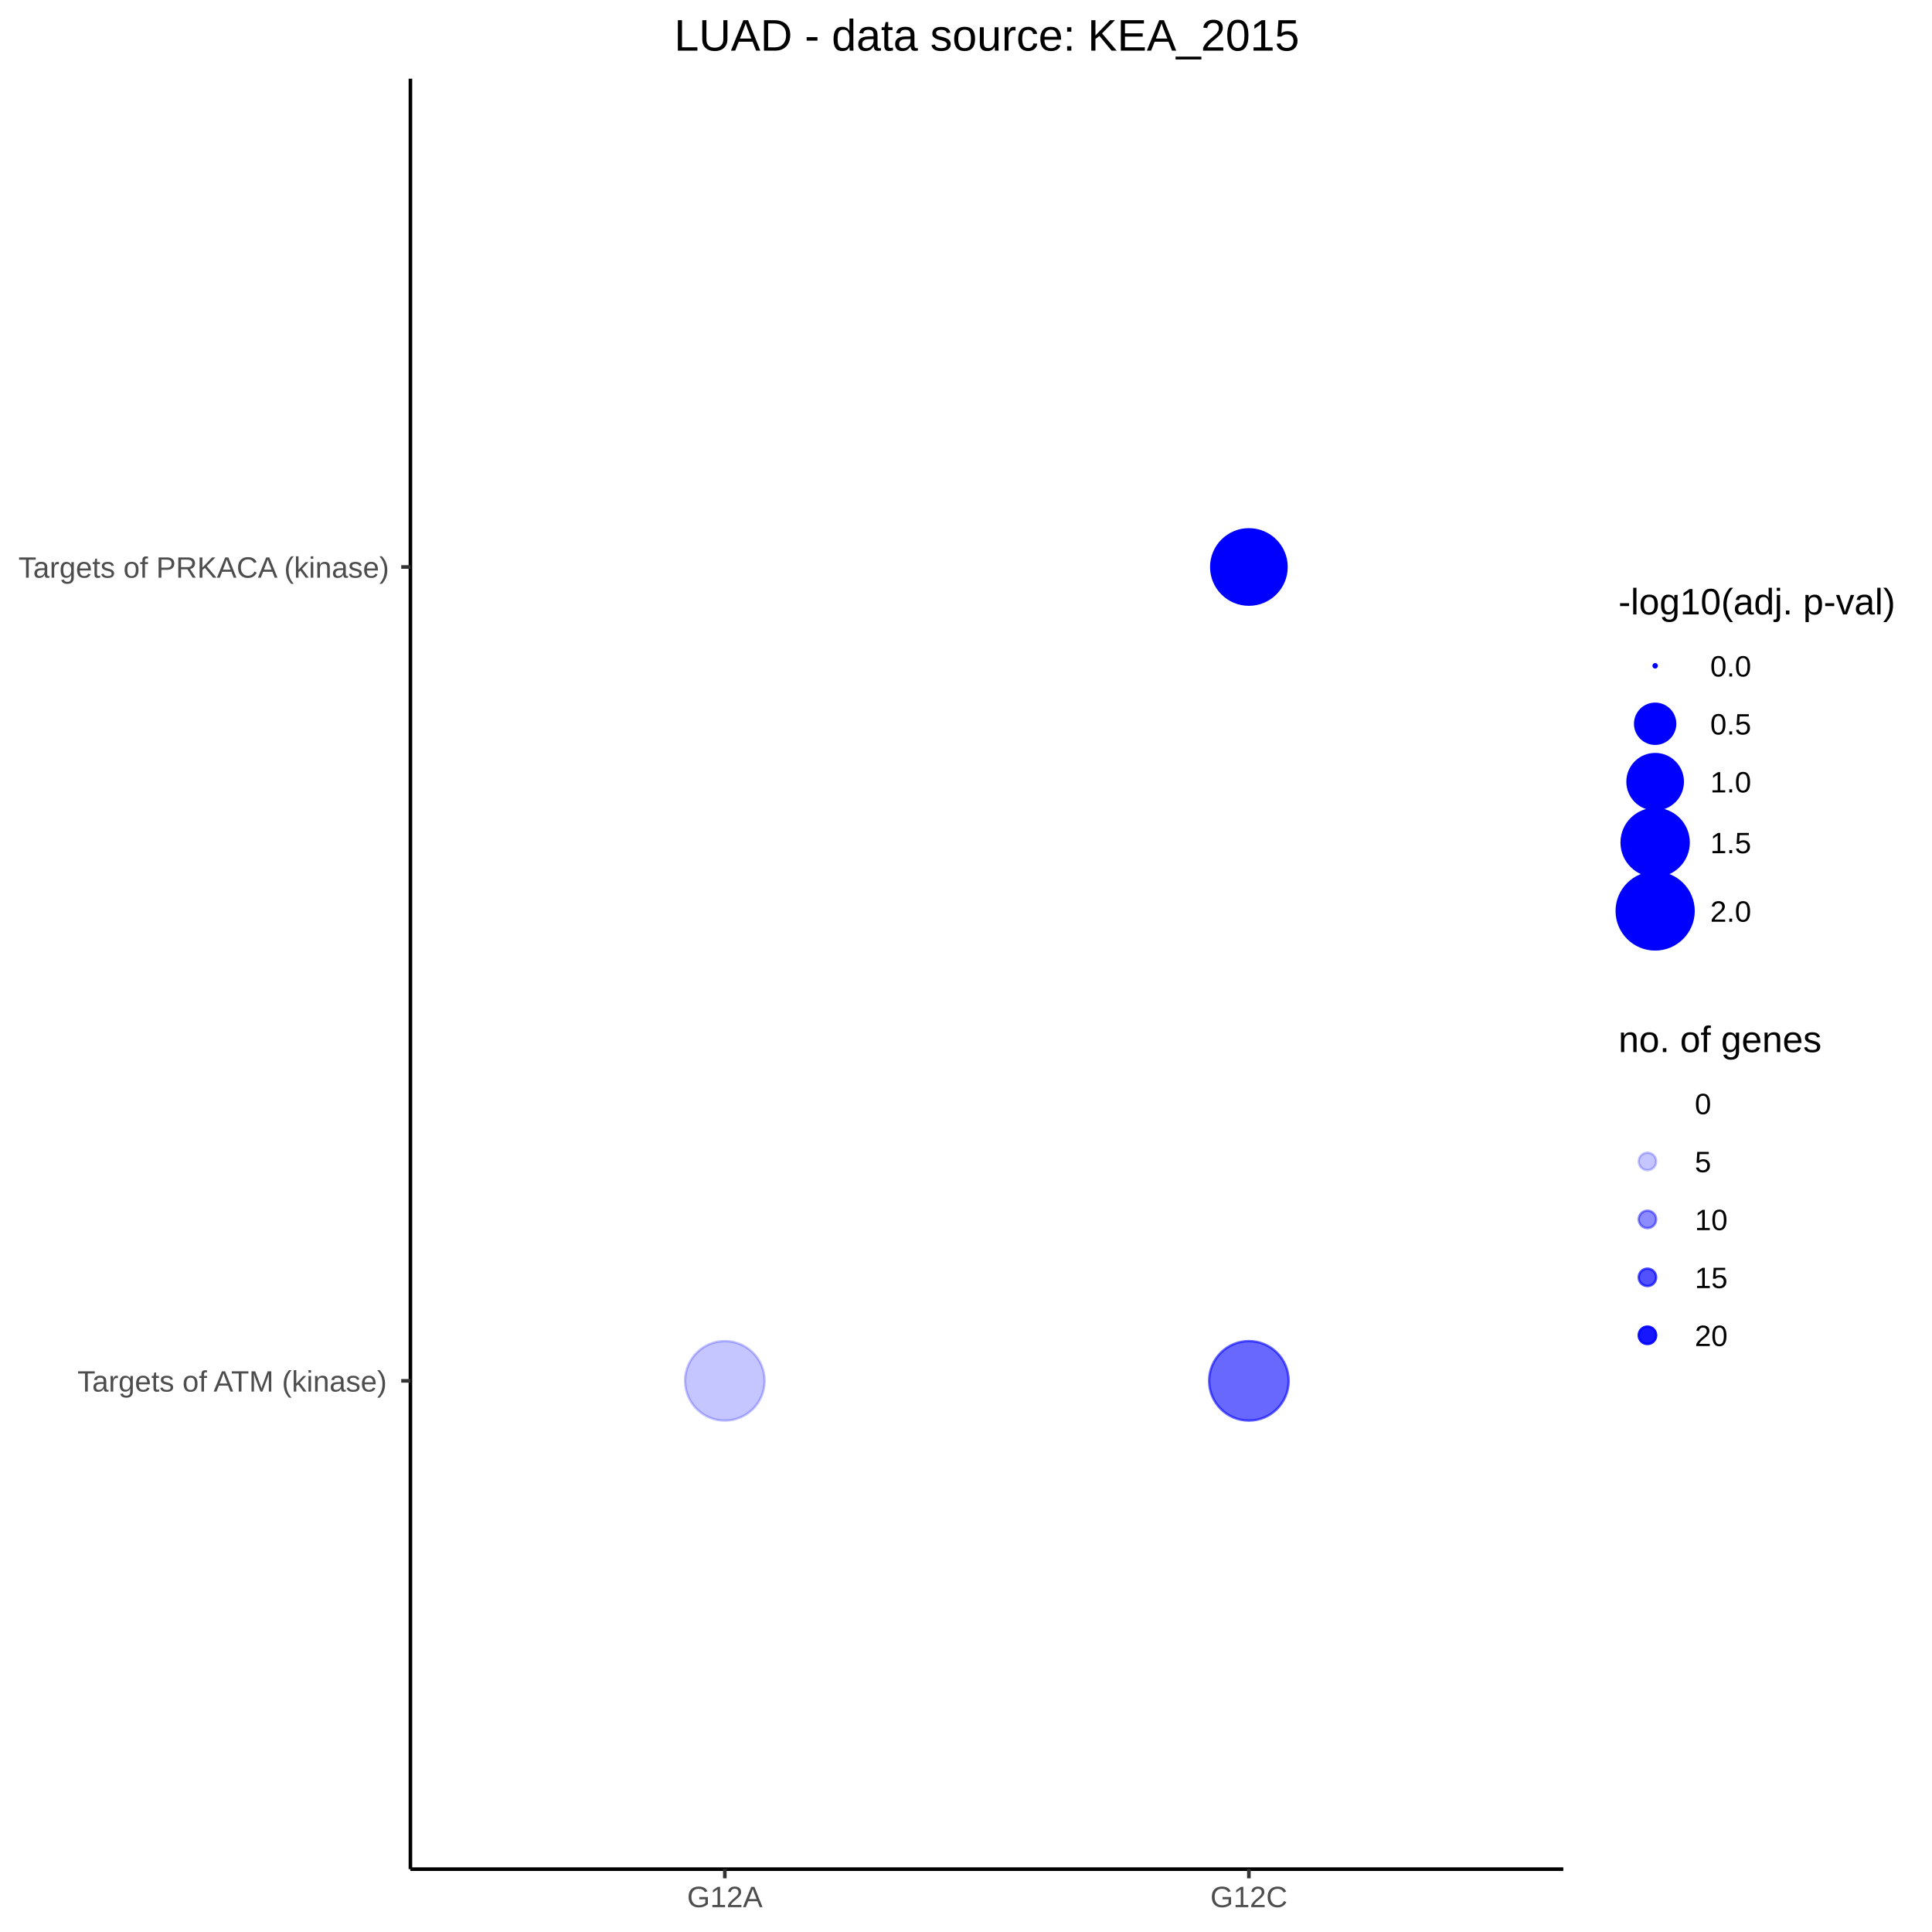
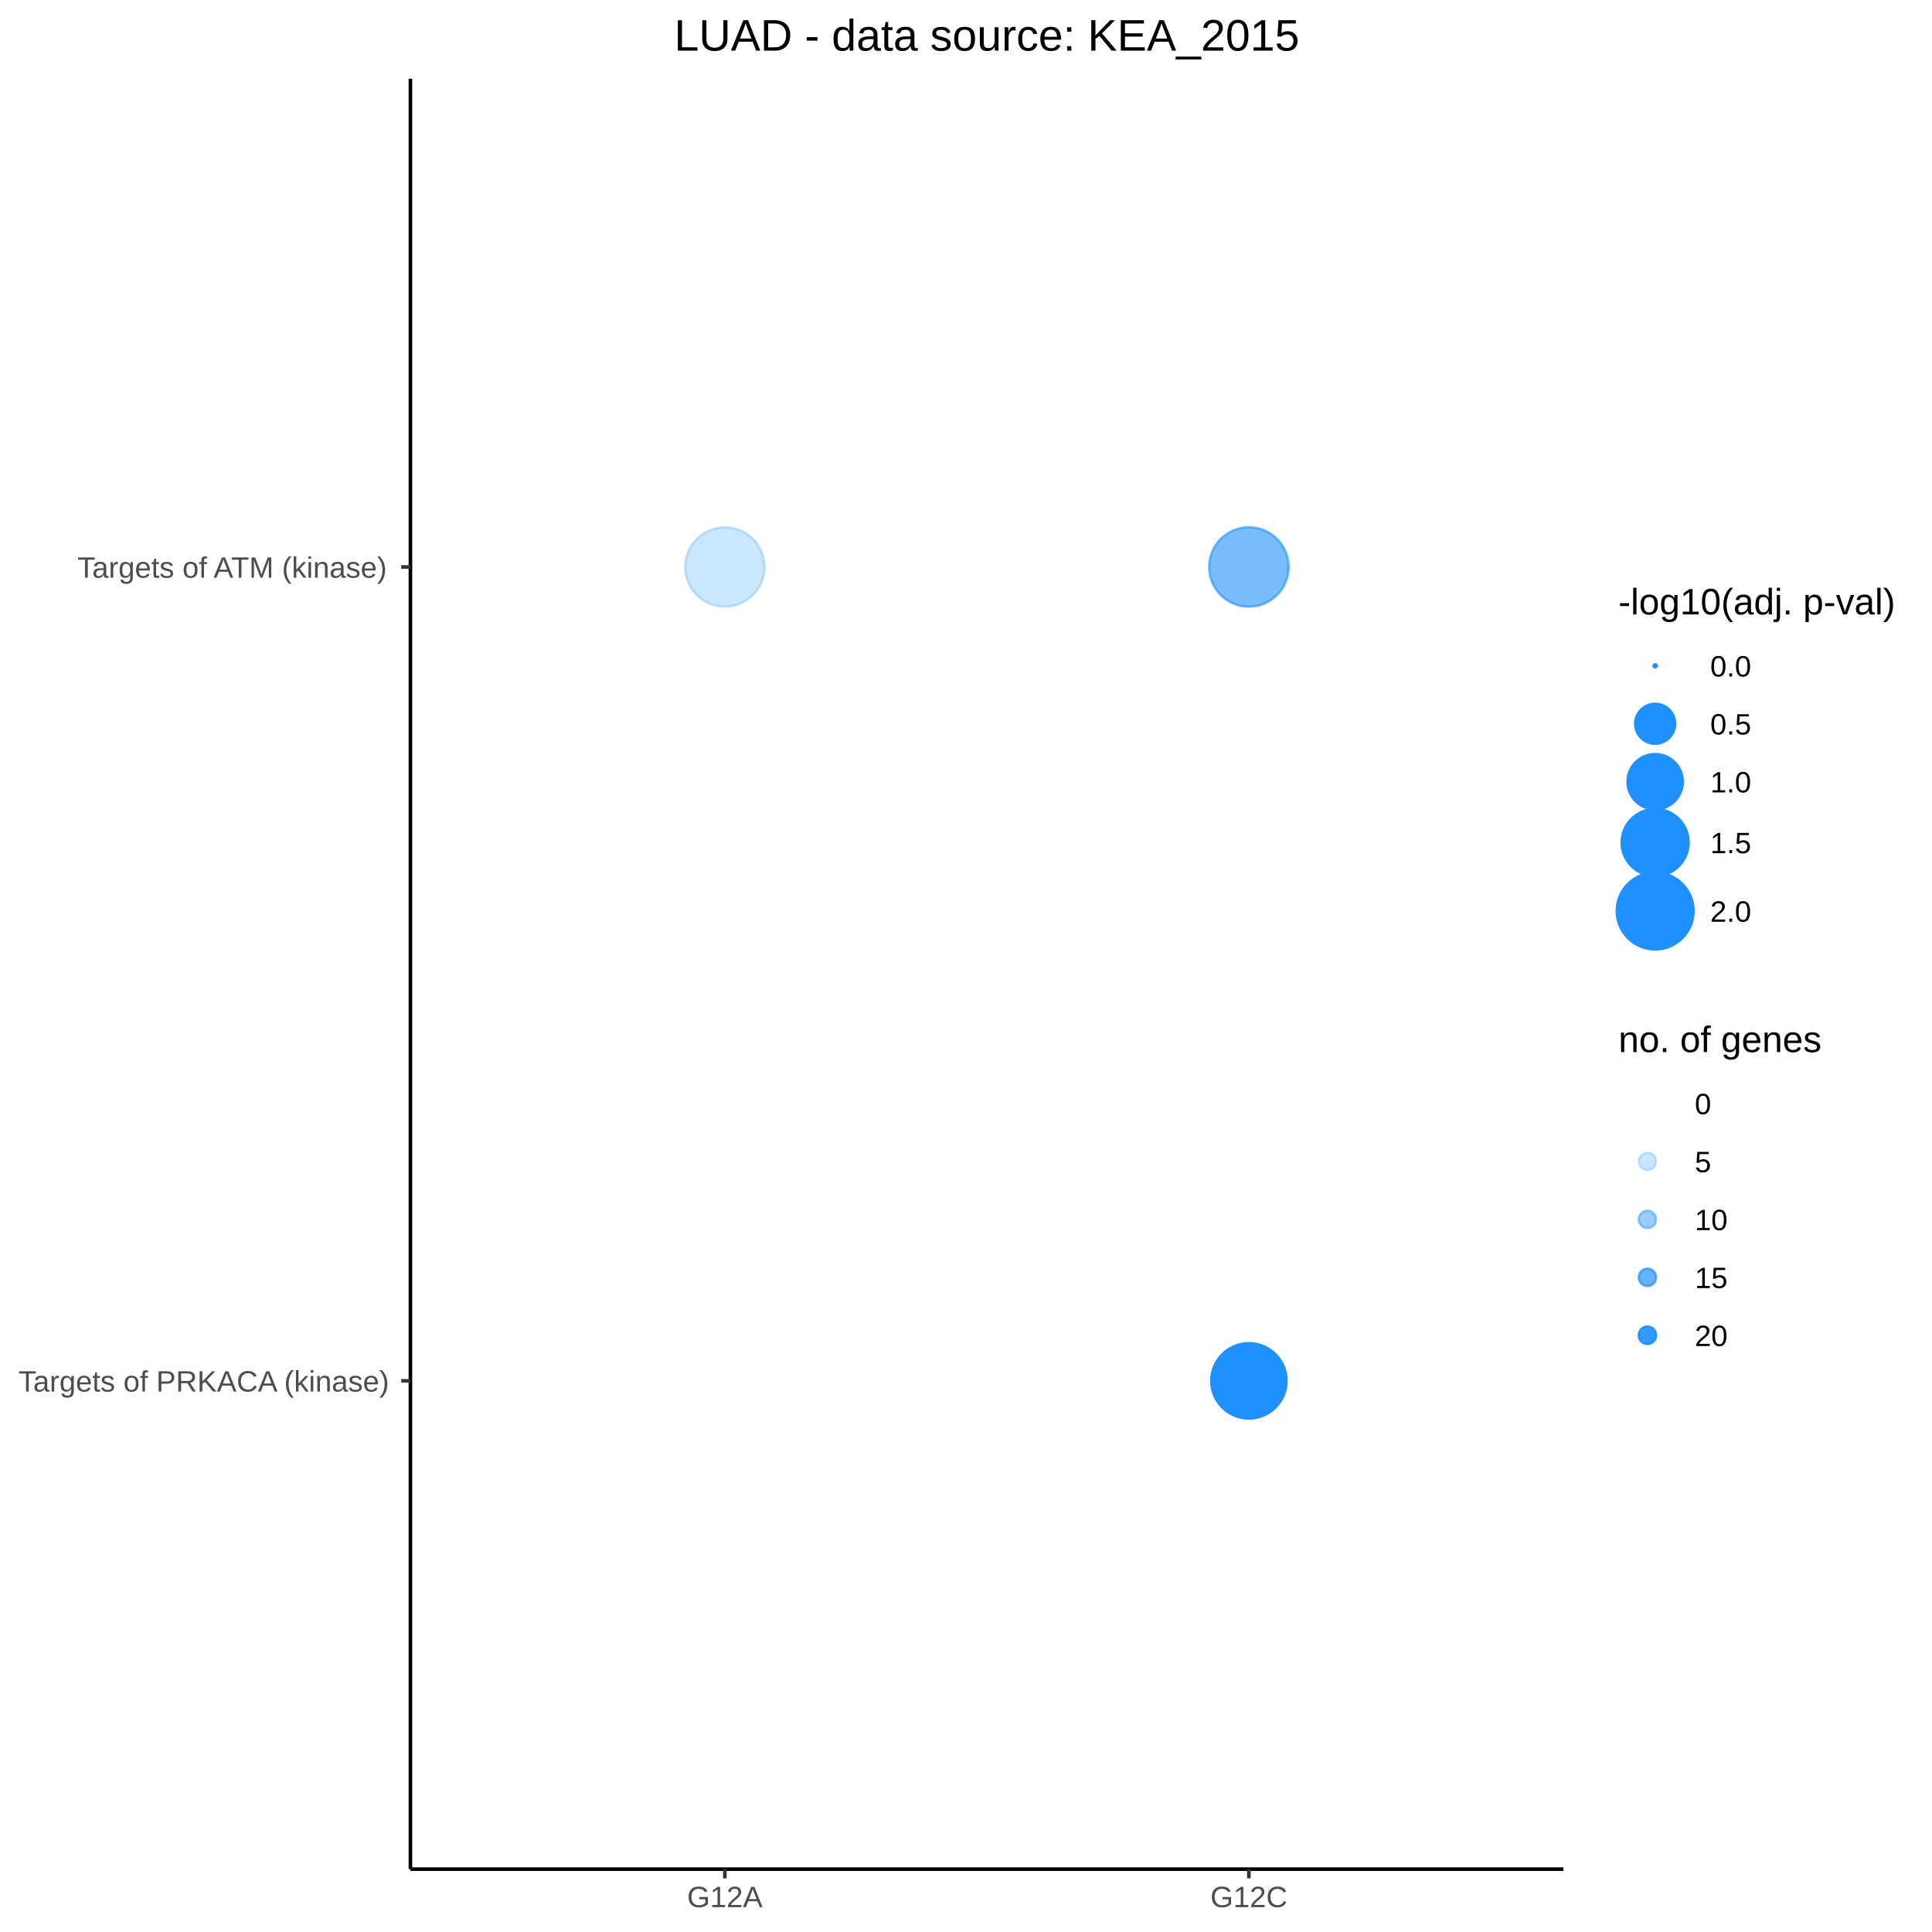
<svg xmlns="http://www.w3.org/2000/svg" viewBox="0 0 576.00 576.00">
  <defs>
    <style type="text/css">
    line, polyline, polygon, path, rect, circle {
      fill: none;
      stroke: #000000;
      stroke-linecap: round;
      stroke-linejoin: round;
      stroke-miterlimit: 10.00;
    }
  </style>
  </defs>
  <rect width="100%" height="100%" style="stroke: none; fill: #FFFFFF;" />
  <rect x="0.00" y="0.00" width="576.00" height="576.00" style="stroke-width: 1.07; stroke: #FFFFFF; fill: #FFFFFF;" />
  <defs>
    <clipPath id="cpMTIyLjM2fDQ2Ni4wOHw1NTcuMjZ8MjMuNDY=">
      <rect x="122.36" y="23.46" width="343.72" height="533.80" />
    </clipPath>
  </defs>
  <rect x="122.36" y="23.46" width="343.72" height="533.80" style="stroke-width: 1.07; stroke: none; fill: #FFFFFF;" clip-path="url(#cpMTIyLjM2fDQ2Ni4wOHw1NTcuMjZ8MjMuNDY=)" />
-   <circle cx="216.10" cy="411.68" r="8.89pt" style="stroke-width: 0.71; stroke: #0000FF; stroke-opacity: 0.23; fill: #0000FF; fill-opacity: 0.23;" clip-path="url(#cpMTIyLjM2fDQ2Ni4wOHw1NTcuMjZ8MjMuNDY=)" />
-   <circle cx="216.10" cy="169.04" r="0.35pt" style="stroke-width: 0.71; stroke: none;" clip-path="url(#cpMTIyLjM2fDQ2Ni4wOHw1NTcuMjZ8MjMuNDY=)" />
-   <circle cx="372.34" cy="411.68" r="8.89pt" style="stroke-width: 0.71; stroke: #0000FF; stroke-opacity: 0.59; fill: #0000FF; fill-opacity: 0.59;" clip-path="url(#cpMTIyLjM2fDQ2Ni4wOHw1NTcuMjZ8MjMuNDY=)" />
-   <circle cx="372.34" cy="169.04" r="8.42pt" style="stroke-width: 0.71; stroke: #0000FF; fill: #0000FF;" clip-path="url(#cpMTIyLjM2fDQ2Ni4wOHw1NTcuMjZ8MjMuNDY=)" />
+   <circle cx="216.10" cy="169.04" r="8.89pt" style="stroke-width: 0.71; stroke: #1E90FF; stroke-opacity: 0.23; fill: #1E90FF; fill-opacity: 0.23;" clip-path="url(#cpMTIyLjM2fDQ2Ni4wOHw1NTcuMjZ8MjMuNDY=)" />
+   <circle cx="216.10" cy="411.68" r="0.35pt" style="stroke-width: 0.71; stroke: none;" clip-path="url(#cpMTIyLjM2fDQ2Ni4wOHw1NTcuMjZ8MjMuNDY=)" />
+   <circle cx="372.34" cy="169.04" r="8.89pt" style="stroke-width: 0.71; stroke: #1E90FF; stroke-opacity: 0.59; fill: #1E90FF; fill-opacity: 0.59;" clip-path="url(#cpMTIyLjM2fDQ2Ni4wOHw1NTcuMjZ8MjMuNDY=)" />
+   <circle cx="372.34" cy="411.68" r="8.42pt" style="stroke-width: 0.71; stroke: #1E90FF; fill: #1E90FF;" clip-path="url(#cpMTIyLjM2fDQ2Ni4wOHw1NTcuMjZ8MjMuNDY=)" />
  <defs>
    <clipPath id="cpMC4wMHw1NzYuMDB8NTc2LjAwfDAuMDA=">
      <rect x="0.00" y="0.00" width="576.00" height="576.00" />
    </clipPath>
  </defs>
  <polyline points="122.36,557.26 122.36,23.46 " style="stroke-width: 1.07; stroke-linecap: butt;" clip-path="url(#cpMC4wMHw1NzYuMDB8NTc2LjAwfDAuMDA=)" />
  <g clip-path="url(#cpMC4wMHw1NzYuMDB8NTc2LjAwfDAuMDA=)">
-     <text x="23.08" y="414.88" style="font-size: 8.80px; fill: #4D4D4D; font-family: Arial;" textLength="94.35px" lengthAdjust="spacingAndGlyphs">Targets of ATM (kinase)</text>
+     <text x="5.48" y="414.88" style="font-size: 8.80px; fill: #4D4D4D; font-family: Arial;" textLength="111.95px" lengthAdjust="spacingAndGlyphs">Targets of PRKACA (kinase)</text>
  </g>
  <g clip-path="url(#cpMC4wMHw1NzYuMDB8NTc2LjAwfDAuMDA=)">
-     <text x="5.48" y="172.24" style="font-size: 8.80px; fill: #4D4D4D; font-family: Arial;" textLength="111.95px" lengthAdjust="spacingAndGlyphs">Targets of PRKACA (kinase)</text>
+     <text x="23.08" y="172.24" style="font-size: 8.80px; fill: #4D4D4D; font-family: Arial;" textLength="94.35px" lengthAdjust="spacingAndGlyphs">Targets of ATM (kinase)</text>
  </g>
  <polyline points="119.62,411.68 122.36,411.68 " style="stroke-width: 1.07; stroke: #333333; stroke-linecap: butt;" clip-path="url(#cpMC4wMHw1NzYuMDB8NTc2LjAwfDAuMDA=)" />
  <polyline points="119.62,169.04 122.36,169.04 " style="stroke-width: 1.07; stroke: #333333; stroke-linecap: butt;" clip-path="url(#cpMC4wMHw1NzYuMDB8NTc2LjAwfDAuMDA=)" />
  <polyline points="122.36,557.26 466.08,557.26 " style="stroke-width: 1.07; stroke-linecap: butt;" clip-path="url(#cpMC4wMHw1NzYuMDB8NTc2LjAwfDAuMDA=)" />
  <polyline points="216.10,560.00 216.10,557.26 " style="stroke-width: 1.07; stroke: #333333; stroke-linecap: butt;" clip-path="url(#cpMC4wMHw1NzYuMDB8NTc2LjAwfDAuMDA=)" />
  <polyline points="372.34,560.00 372.34,557.26 " style="stroke-width: 1.07; stroke: #333333; stroke-linecap: butt;" clip-path="url(#cpMC4wMHw1NzYuMDB8NTc2LjAwfDAuMDA=)" />
  <g clip-path="url(#cpMC4wMHw1NzYuMDB8NTc2LjAwfDAuMDA=)">
    <text x="204.86" y="568.60" style="font-size: 8.80px; fill: #4D4D4D; font-family: Arial;" textLength="22.49px" lengthAdjust="spacingAndGlyphs">G12A</text>
  </g>
  <g clip-path="url(#cpMC4wMHw1NzYuMDB8NTc2LjAwfDAuMDA=)">
    <text x="360.85" y="568.60" style="font-size: 8.80px; fill: #4D4D4D; font-family: Arial;" textLength="22.98px" lengthAdjust="spacingAndGlyphs">G12C</text>
  </g>
  <rect x="477.04" y="168.50" width="93.48" height="119.52" style="stroke-width: 1.07; stroke: none; fill: #FFFFFF;" clip-path="url(#cpMC4wMHw1NzYuMDB8NTc2LjAwfDAuMDA=)" />
  <g clip-path="url(#cpMC4wMHw1NzYuMDB8NTc2LjAwfDAuMDA=)">
    <text x="482.52" y="183.19" style="font-size: 11.00px; font-family: Arial;" textLength="82.52px" lengthAdjust="spacingAndGlyphs">-log10(adj. p-val)</text>
  </g>
-   <circle cx="493.46" cy="198.50" r="0.35pt" style="stroke-width: 0.71; stroke: #0000FF; fill: #0000FF;" clip-path="url(#cpMC4wMHw1NzYuMDB8NTc2LjAwfDAuMDA=)" />
-   <circle cx="493.46" cy="215.78" r="4.47pt" style="stroke-width: 0.71; stroke: #0000FF; fill: #0000FF;" clip-path="url(#cpMC4wMHw1NzYuMDB8NTc2LjAwfDAuMDA=)" />
-   <circle cx="493.46" cy="233.06" r="6.18pt" style="stroke-width: 0.71; stroke: #0000FF; fill: #0000FF;" clip-path="url(#cpMC4wMHw1NzYuMDB8NTc2LjAwfDAuMDA=)" />
-   <circle cx="493.46" cy="251.18" r="7.49pt" style="stroke-width: 0.71; stroke: #0000FF; fill: #0000FF;" clip-path="url(#cpMC4wMHw1NzYuMDB8NTc2LjAwfDAuMDA=)" />
-   <circle cx="493.46" cy="271.60" r="8.59pt" style="stroke-width: 0.71; stroke: #0000FF; fill: #0000FF;" clip-path="url(#cpMC4wMHw1NzYuMDB8NTc2LjAwfDAuMDA=)" />
+   <circle cx="493.46" cy="198.50" r="0.35pt" style="stroke-width: 0.71; stroke: #1E90FF; fill: #1E90FF;" clip-path="url(#cpMC4wMHw1NzYuMDB8NTc2LjAwfDAuMDA=)" />
+   <circle cx="493.46" cy="215.78" r="4.47pt" style="stroke-width: 0.71; stroke: #1E90FF; fill: #1E90FF;" clip-path="url(#cpMC4wMHw1NzYuMDB8NTc2LjAwfDAuMDA=)" />
+   <circle cx="493.46" cy="233.06" r="6.18pt" style="stroke-width: 0.71; stroke: #1E90FF; fill: #1E90FF;" clip-path="url(#cpMC4wMHw1NzYuMDB8NTc2LjAwfDAuMDA=)" />
+   <circle cx="493.46" cy="251.18" r="7.49pt" style="stroke-width: 0.71; stroke: #1E90FF; fill: #1E90FF;" clip-path="url(#cpMC4wMHw1NzYuMDB8NTc2LjAwfDAuMDA=)" />
+   <circle cx="493.46" cy="271.60" r="8.59pt" style="stroke-width: 0.71; stroke: #1E90FF; fill: #1E90FF;" clip-path="url(#cpMC4wMHw1NzYuMDB8NTc2LjAwfDAuMDA=)" />
  <g clip-path="url(#cpMC4wMHw1NzYuMDB8NTc2LjAwfDAuMDA=)">
    <text x="509.88" y="201.70" style="font-size: 8.80px; font-family: Arial;" textLength="12.23px" lengthAdjust="spacingAndGlyphs">0.0</text>
  </g>
  <g clip-path="url(#cpMC4wMHw1NzYuMDB8NTc2LjAwfDAuMDA=)">
    <text x="509.88" y="218.98" style="font-size: 8.80px; font-family: Arial;" textLength="12.23px" lengthAdjust="spacingAndGlyphs">0.5</text>
  </g>
  <g clip-path="url(#cpMC4wMHw1NzYuMDB8NTc2LjAwfDAuMDA=)">
    <text x="509.88" y="236.26" style="font-size: 8.80px; font-family: Arial;" textLength="12.23px" lengthAdjust="spacingAndGlyphs">1.0</text>
  </g>
  <g clip-path="url(#cpMC4wMHw1NzYuMDB8NTc2LjAwfDAuMDA=)">
    <text x="509.88" y="254.38" style="font-size: 8.80px; font-family: Arial;" textLength="12.23px" lengthAdjust="spacingAndGlyphs">1.5</text>
  </g>
  <g clip-path="url(#cpMC4wMHw1NzYuMDB8NTc2LjAwfDAuMDA=)">
    <text x="509.88" y="274.80" style="font-size: 8.80px; font-family: Arial;" textLength="12.23px" lengthAdjust="spacingAndGlyphs">2.0</text>
  </g>
  <rect x="477.04" y="298.98" width="71.50" height="113.24" style="stroke-width: 1.07; stroke: none; fill: #FFFFFF;" clip-path="url(#cpMC4wMHw1NzYuMDB8NTc2LjAwfDAuMDA=)" />
  <g clip-path="url(#cpMC4wMHw1NzYuMDB8NTc2LjAwfDAuMDA=)">
    <text x="482.52" y="313.67" style="font-size: 11.00px; font-family: Arial;" textLength="60.54px" lengthAdjust="spacingAndGlyphs">no. of genes</text>
  </g>
  <circle cx="491.16" cy="328.98" r="1.95pt" style="stroke-width: 0.71; stroke: none;" clip-path="url(#cpMC4wMHw1NzYuMDB8NTc2LjAwfDAuMDA=)" />
-   <circle cx="491.16" cy="346.26" r="1.95pt" style="stroke-width: 0.71; stroke: #0000FF; stroke-opacity: 0.23; fill: #0000FF; fill-opacity: 0.23;" clip-path="url(#cpMC4wMHw1NzYuMDB8NTc2LjAwfDAuMDA=)" />
-   <circle cx="491.16" cy="363.54" r="1.95pt" style="stroke-width: 0.71; stroke: #0000FF; stroke-opacity: 0.45; fill: #0000FF; fill-opacity: 0.45;" clip-path="url(#cpMC4wMHw1NzYuMDB8NTc2LjAwfDAuMDA=)" />
-   <circle cx="491.16" cy="380.82" r="1.95pt" style="stroke-width: 0.71; stroke: #0000FF; stroke-opacity: 0.68; fill: #0000FF; fill-opacity: 0.68;" clip-path="url(#cpMC4wMHw1NzYuMDB8NTc2LjAwfDAuMDA=)" />
-   <circle cx="491.16" cy="398.10" r="1.95pt" style="stroke-width: 0.71; stroke: #0000FF; stroke-opacity: 0.91; fill: #0000FF; fill-opacity: 0.91;" clip-path="url(#cpMC4wMHw1NzYuMDB8NTc2LjAwfDAuMDA=)" />
+   <circle cx="491.16" cy="346.26" r="1.95pt" style="stroke-width: 0.71; stroke: #1E90FF; stroke-opacity: 0.23; fill: #1E90FF; fill-opacity: 0.23;" clip-path="url(#cpMC4wMHw1NzYuMDB8NTc2LjAwfDAuMDA=)" />
+   <circle cx="491.16" cy="363.54" r="1.95pt" style="stroke-width: 0.71; stroke: #1E90FF; stroke-opacity: 0.45; fill: #1E90FF; fill-opacity: 0.45;" clip-path="url(#cpMC4wMHw1NzYuMDB8NTc2LjAwfDAuMDA=)" />
+   <circle cx="491.16" cy="380.82" r="1.95pt" style="stroke-width: 0.71; stroke: #1E90FF; stroke-opacity: 0.68; fill: #1E90FF; fill-opacity: 0.68;" clip-path="url(#cpMC4wMHw1NzYuMDB8NTc2LjAwfDAuMDA=)" />
+   <circle cx="491.16" cy="398.10" r="1.95pt" style="stroke-width: 0.71; stroke: #1E90FF; stroke-opacity: 0.91; fill: #1E90FF; fill-opacity: 0.91;" clip-path="url(#cpMC4wMHw1NzYuMDB8NTc2LjAwfDAuMDA=)" />
  <g clip-path="url(#cpMC4wMHw1NzYuMDB8NTc2LjAwfDAuMDA=)">
    <text x="505.28" y="332.19" style="font-size: 8.80px; font-family: Arial;" textLength="4.89px" lengthAdjust="spacingAndGlyphs">0</text>
  </g>
  <g clip-path="url(#cpMC4wMHw1NzYuMDB8NTc2LjAwfDAuMDA=)">
    <text x="505.28" y="349.47" style="font-size: 8.80px; font-family: Arial;" textLength="4.89px" lengthAdjust="spacingAndGlyphs">5</text>
  </g>
  <g clip-path="url(#cpMC4wMHw1NzYuMDB8NTc2LjAwfDAuMDA=)">
    <text x="505.28" y="366.75" style="font-size: 8.80px; font-family: Arial;" textLength="9.78px" lengthAdjust="spacingAndGlyphs">10</text>
  </g>
  <g clip-path="url(#cpMC4wMHw1NzYuMDB8NTc2LjAwfDAuMDA=)">
    <text x="505.28" y="384.03" style="font-size: 8.80px; font-family: Arial;" textLength="9.78px" lengthAdjust="spacingAndGlyphs">15</text>
  </g>
  <g clip-path="url(#cpMC4wMHw1NzYuMDB8NTc2LjAwfDAuMDA=)">
    <text x="505.28" y="401.31" style="font-size: 8.80px; font-family: Arial;" textLength="9.78px" lengthAdjust="spacingAndGlyphs">20</text>
  </g>
  <g clip-path="url(#cpMC4wMHw1NzYuMDB8NTc2LjAwfDAuMDA=)">
    <text x="201.02" y="15.10" style="font-size: 13.20px; font-family: Arial;" textLength="186.40px" lengthAdjust="spacingAndGlyphs">LUAD - data source: KEA_2015</text>
  </g>
</svg>
